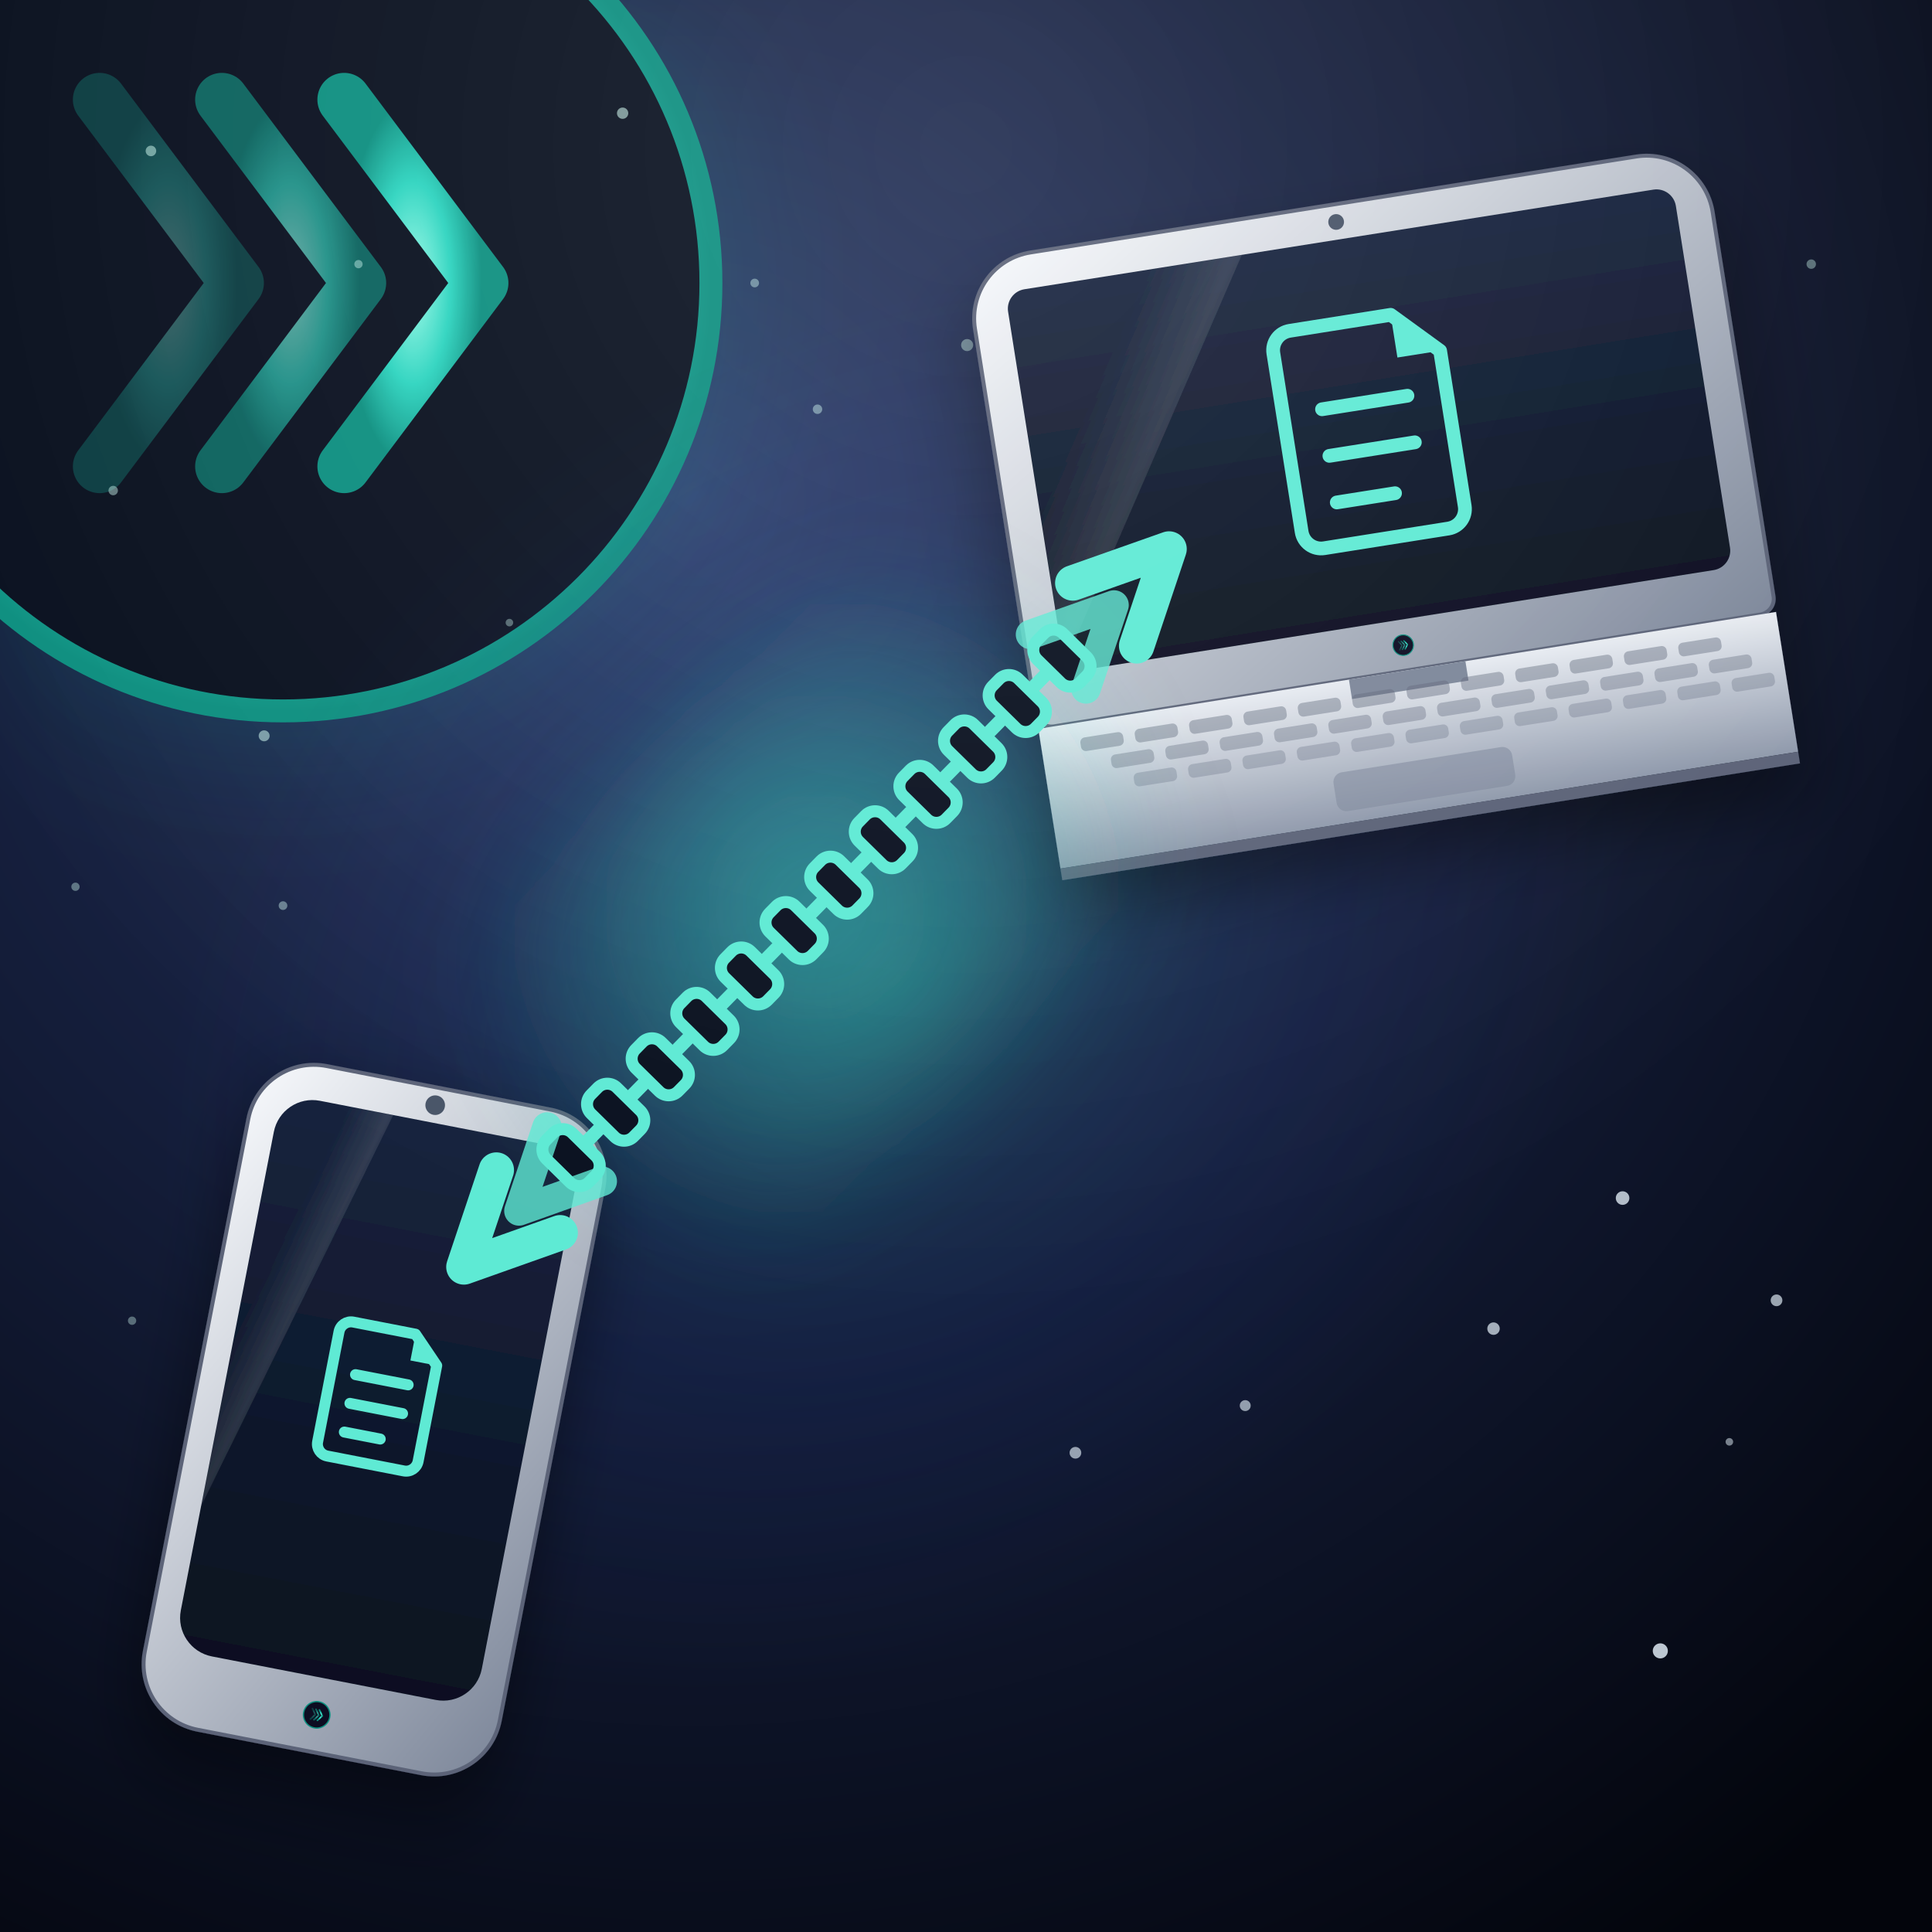
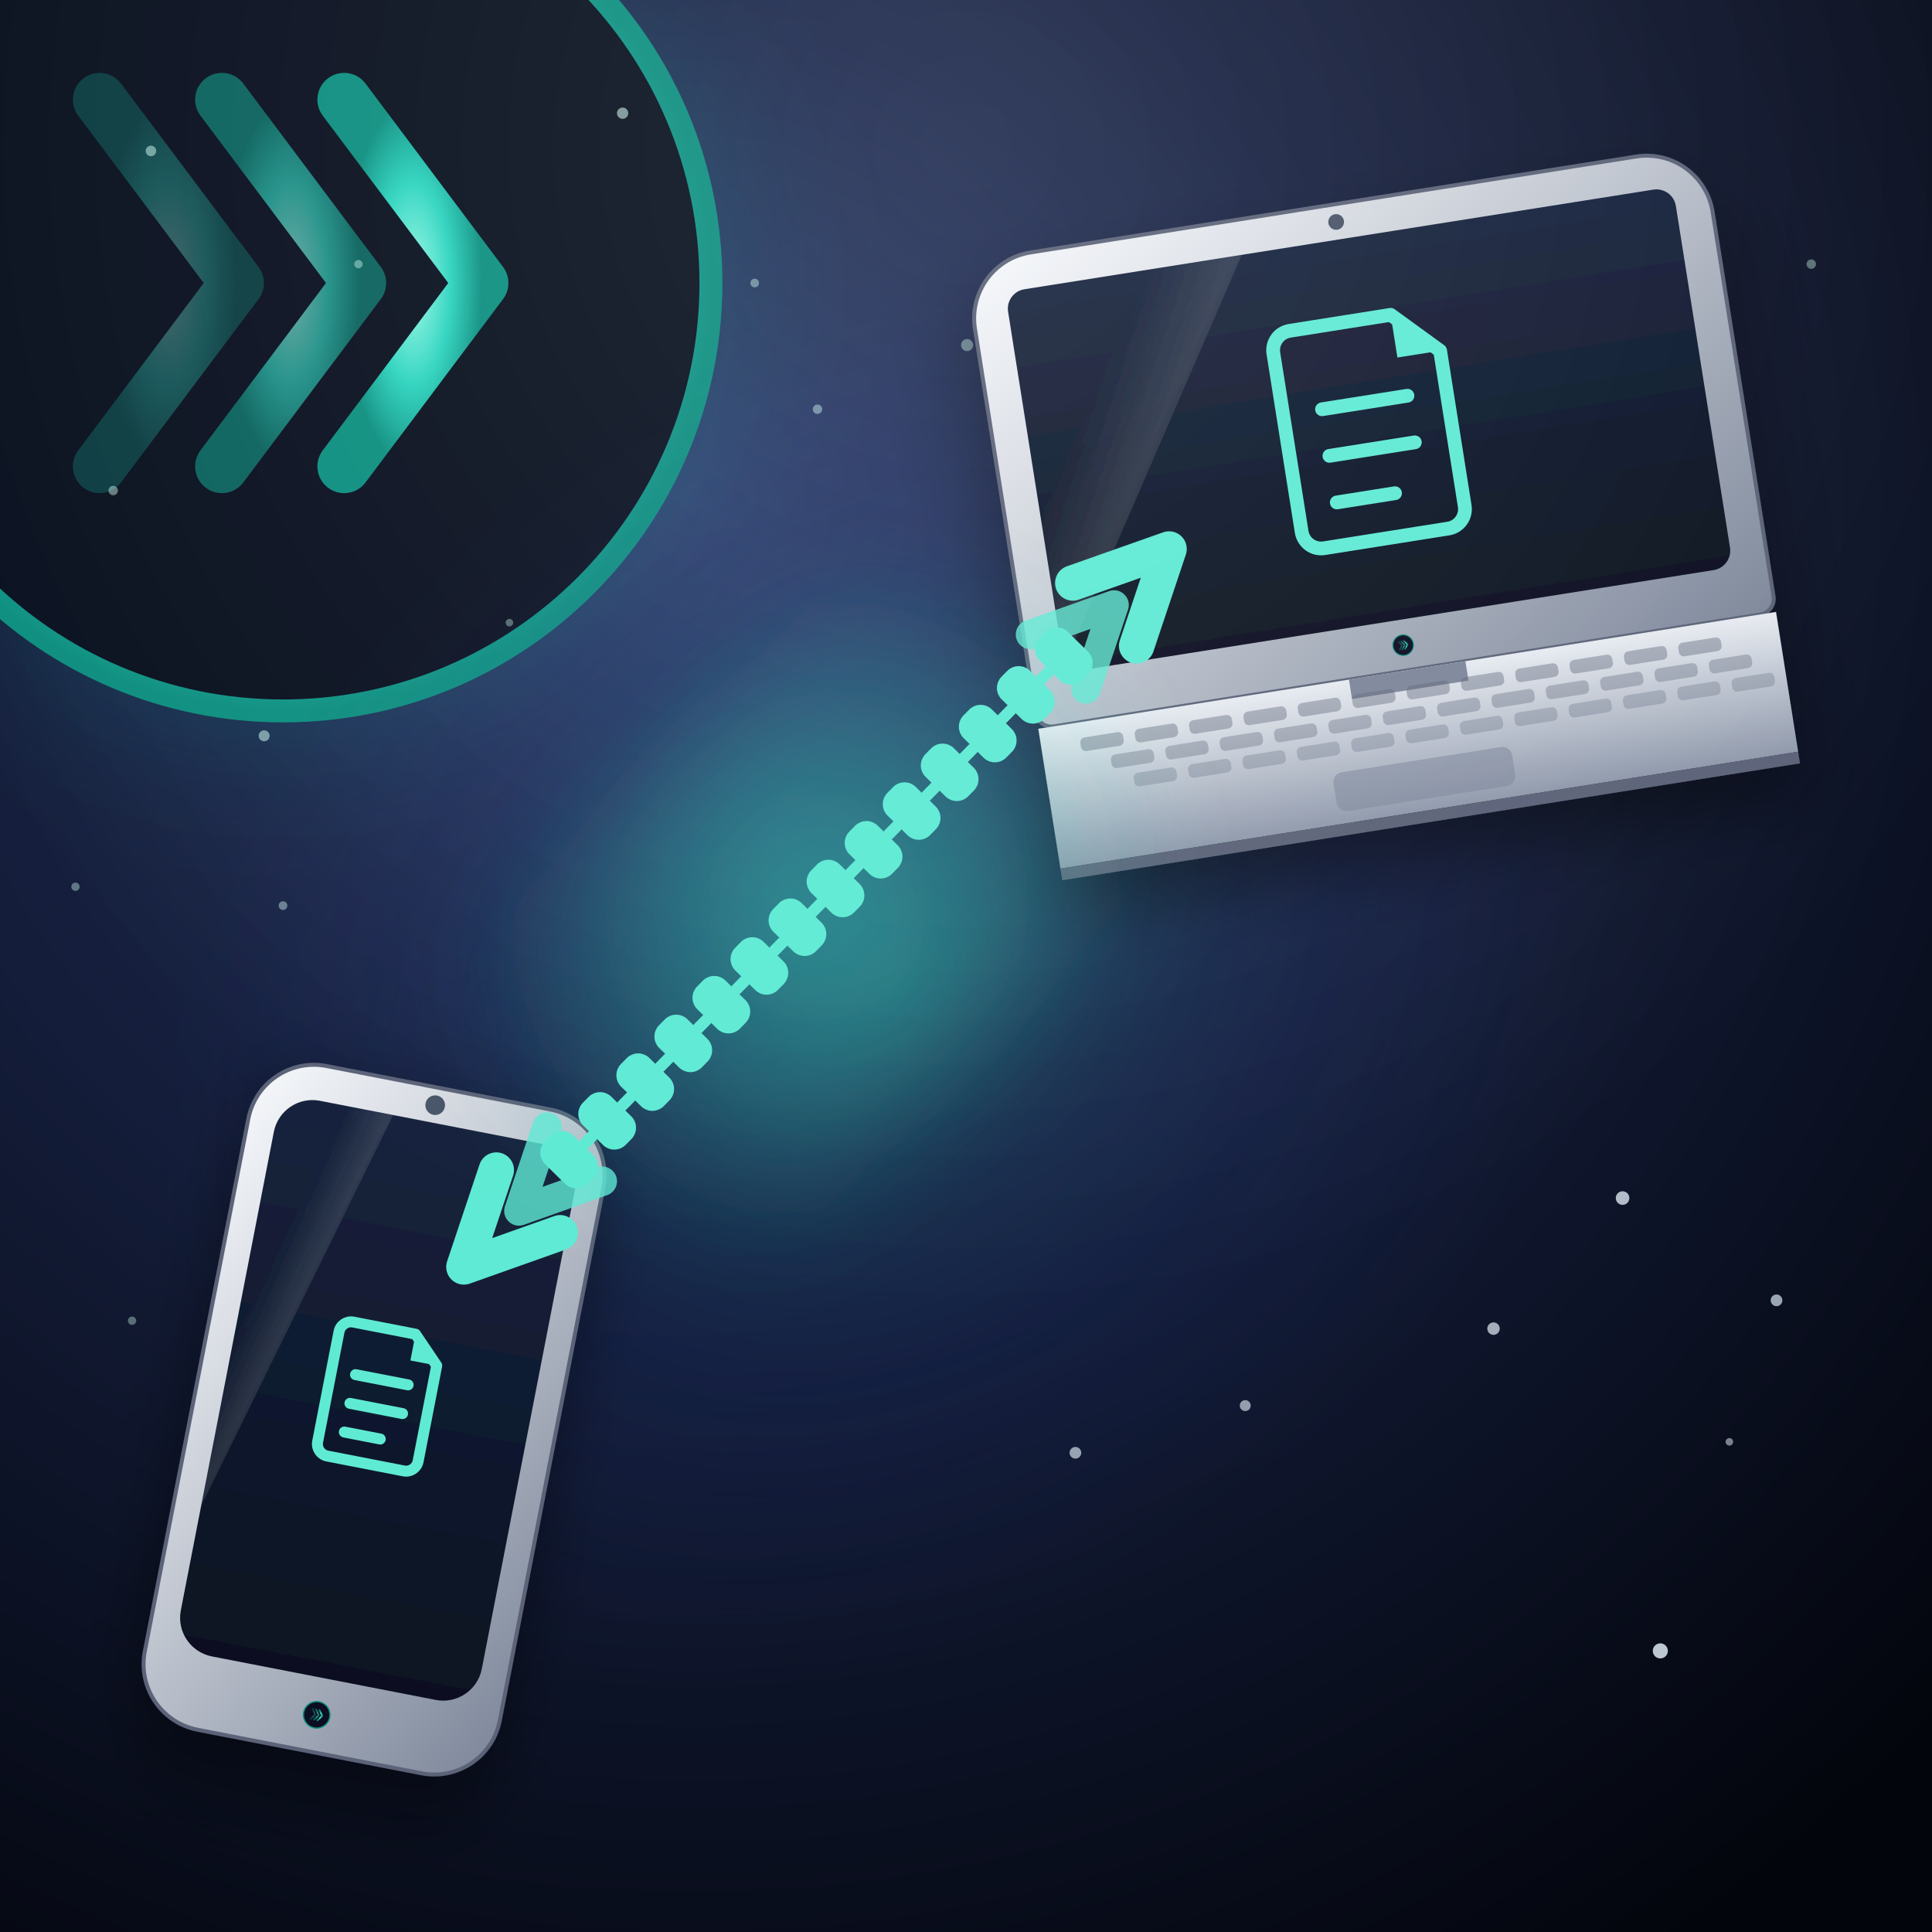
<svg xmlns="http://www.w3.org/2000/svg" width="1024" height="1024" viewBox="0 0 1024 1024">
  <defs>
    <radialGradient id="bg" cx="36%" cy="26%" r="90%">
      <stop offset="0%" stop-color="#2c3c6b" />
      <stop offset="40%" stop-color="#16203f" />
      <stop offset="100%" stop-color="#03050c" />
    </radialGradient>
    <radialGradient id="corridorGlow" cx="50%" cy="50%" r="50%">
      <stop offset="0%" stop-color="#2dd4bf" stop-opacity="0.18" />
      <stop offset="60%" stop-color="#2447a8" stop-opacity="0.09" />
      <stop offset="100%" stop-color="#2447a8" stop-opacity="0" />
    </radialGradient>
    <radialGradient id="planetBody" cx="62%" cy="28%" r="75%">
      <stop offset="0%" stop-color="#3fae9c" />
      <stop offset="35%" stop-color="#1c6b6a" />
      <stop offset="70%" stop-color="#0d3547" />
      <stop offset="100%" stop-color="#061224" />
    </radialGradient>
    <radialGradient id="atmosphereGlow" cx="62%" cy="28%" r="75%">
      <stop offset="85%" stop-color="#5eead4" stop-opacity="0" />
      <stop offset="97%" stop-color="#5eead4" stop-opacity="0.55" />
      <stop offset="100%" stop-color="#5eead4" stop-opacity="0" />
    </radialGradient>
    <radialGradient id="milkyway" cx="50%" cy="50%" r="50%">
      <stop offset="0%" stop-color="#9db4ff" stop-opacity="0.16" />
      <stop offset="55%" stop-color="#6d7fc9" stop-opacity="0.07" />
      <stop offset="100%" stop-color="#6d7fc9" stop-opacity="0" />
    </radialGradient>
    <linearGradient id="bodyLight" x1="0%" y1="0%" x2="100%" y2="100%">
      <stop offset="0%" stop-color="#eef2f7" />
      <stop offset="55%" stop-color="#c7cfdb" />
      <stop offset="100%" stop-color="#9aa4b5" />
    </linearGradient>
    <linearGradient id="bodyEdge" x1="0%" y1="0%" x2="100%" y2="100%">
      <stop offset="0%" stop-color="#f7f9fc" />
      <stop offset="100%" stop-color="#7d879a" />
    </linearGradient>
    <linearGradient id="bodySide" x1="0%" y1="0%" x2="100%" y2="100%">
      <stop offset="0%" stop-color="#606a7d" />
      <stop offset="100%" stop-color="#2b3242" />
    </linearGradient>
    <linearGradient id="keyDeck" x1="0%" y1="0%" x2="0%" y2="100%">
      <stop offset="0%" stop-color="#e7ebf1" />
      <stop offset="100%" stop-color="#8f99ab" />
    </linearGradient>
    <linearGradient id="glassShine" x1="0%" y1="0%" x2="100%" y2="100%">
      <stop offset="30%" stop-color="#ffffff" stop-opacity="0" />
      <stop offset="48%" stop-color="#ffffff" stop-opacity="0.12" />
      <stop offset="60%" stop-color="#ffffff" stop-opacity="0" />
    </linearGradient>
    <linearGradient id="screen" x1="0%" y1="0%" x2="0%" y2="100%">
      <stop offset="0%" stop-color="#16233d" />
      <stop offset="100%" stop-color="#0a1120" />
    </linearGradient>
    <linearGradient id="beam" x1="0%" y1="0%" x2="100%" y2="100%">
      <stop offset="0%" stop-color="#5eead4" />
      <stop offset="100%" stop-color="#22d3b8" />
    </linearGradient>
    <radialGradient id="beamGlow" cx="50%" cy="50%" r="50%">
      <stop offset="0%" stop-color="#2dd4bf" stop-opacity="0.55" />
      <stop offset="100%" stop-color="#2dd4bf" stop-opacity="0" />
    </radialGradient>
    <radialGradient id="topGloss" cx="50%" cy="8%" r="60%">
      <stop offset="0%" stop-color="#ffffff" stop-opacity="0.10" />
      <stop offset="100%" stop-color="#ffffff" stop-opacity="0" />
    </radialGradient>
    <filter id="softBlur" x="-60%" y="-60%" width="220%" height="220%">
      <feGaussianBlur stdDeviation="14" />
    </filter>
    <filter id="wideBlur" x="-100%" y="-100%" width="300%" height="300%">
      <feGaussianBlur stdDeviation="28" />
    </filter>
    <filter id="dropShadow" x="-50%" y="-50%" width="200%" height="200%">
      <feGaussianBlur in="SourceAlpha" stdDeviation="20" result="blur" />
      <feOffset in="blur" dx="0" dy="18" result="offsetBlur" />
      <feComponentTransfer in="offsetBlur" result="shadow">
        <feFuncA type="linear" slope="0.45" />
      </feComponentTransfer>
      <feMerge>
        <feMergeNode in="shadow" />
        <feMergeNode in="SourceGraphic" />
      </feMerge>
    </filter>
    <clipPath id="laptopClip">
      <rect x="-172" y="-122" width="344" height="196" rx="10" />
    </clipPath>
    <clipPath id="phoneClip">
      <rect x="-78" y="-154" width="156" height="288" rx="20" />
    </clipPath>
    <clipPath id="deckClip">
      <rect x="-190" y="100" width="380" height="72" />
    </clipPath>
    <g id="logoSL">
      <circle cx="0" cy="0" r="15" fill="#0a1120" stroke="url(#badgeGrad)" stroke-width="1.4" />
      <g fill="none" stroke="url(#badgeGrad)" stroke-width="1.8" stroke-linecap="round" stroke-linejoin="round">
        <polyline points="-6,-6 -1.5,0 -6,6" opacity="0.35" />
        <polyline points="-2,-6 2.5,0 -2,6" opacity="0.65" />
        <polyline points="2,-6 6.5,0 2,6" opacity="1.0" />
      </g>
    </g>
    <radialGradient id="badgeGrad" x1="0%" y1="0%" x2="100%" y2="100%">
      <stop offset="0%" stop-color="#9ffbe9" />
      <stop offset="55%" stop-color="#2dd4bf" />
      <stop offset="100%" stop-color="#0e8f80" />
    </radialGradient>
    <radialGradient id="badgeGlow" cx="50%" cy="50%" r="50%">
      <stop offset="0%" stop-color="#2dd4bf" stop-opacity="0.5" />
      <stop offset="100%" stop-color="#2dd4bf" stop-opacity="0" />
    </radialGradient>
    <filter id="badgeBlur" x="-80%" y="-80%" width="260%" height="260%">
      <feGaussianBlur stdDeviation="10" />
    </filter>
  </defs>
  <rect x="0" y="0" width="1024" height="1024" fill="url(#bg)" />
  <g transform="translate(150,150) scale(4.05)">
    <circle cx="0" cy="0" r="66" fill="url(#badgeGlow)" filter="url(#badgeBlur)" />
    <circle cx="0" cy="0" r="56" fill="#0a1120" stroke="url(#badgeGrad)" stroke-width="3" />
    <g fill="none" stroke="url(#badgeGrad)" stroke-width="7" stroke-linecap="round" stroke-linejoin="round">
      <polyline points="-24,-24 -6,0 -24,24" opacity="0.35" />
      <polyline points="-8,-24 10,0 -8,24" opacity="0.65" />
      <polyline points="8,-24 26,0 8,24" opacity="1.0" />
    </g>
  </g>
  <ellipse cx="475" cy="520" rx="430" ry="330" fill="url(#corridorGlow)" transform="rotate(-40 475 520)" />
  <g fill="#eaf6ff">
    <circle cx="860" cy="635" r="3.6" opacity="0.75" />
    <circle cx="880" cy="875" r="4.0" opacity="0.8" />
    <circle cx="791.6" cy="704.2" r="3.3" opacity="0.68" />
    <circle cx="941.6" cy="689.2" r="3.1" opacity="0.65" />
    <circle cx="916.6" cy="764.2" r="2.0" opacity="0.5" />
    <circle cx="660" cy="745" r="2.9" opacity="0.6" />
    <circle cx="570" cy="770" r="3.1" opacity="0.62" />
  </g>
  <g>
    <circle cx="512.6" cy="182.9" r="3.2" fill="#cdf7ee" opacity="0.5" />
    <circle cx="433.3" cy="216.9" r="2.5" fill="#cdf7ee" opacity="0.46" />
    <circle cx="150.0" cy="480.0" r="2.3" fill="#cdf7ee" opacity="0.44" />
    <circle cx="610.0" cy="130.0" r="2.6" fill="#cdf7ee" opacity="0.46" />
    <circle cx="70.0" cy="700.0" r="2.2" fill="#cdf7ee" opacity="0.38" />
    <circle cx="960.0" cy="140.0" r="2.5" fill="#cdf7ee" opacity="0.4" />
    <circle cx="250.0" cy="620.0" r="2.0" fill="#cdf7ee" opacity="0.32" />
    <circle cx="80.0" cy="80.0" r="2.8" fill="#cdf7ee" opacity="0.52" />
    <circle cx="190.0" cy="140.0" r="2.2" fill="#cdf7ee" opacity="0.44" />
    <circle cx="330.0" cy="60.0" r="3.0" fill="#cdf7ee" opacity="0.58" />
    <circle cx="60.0" cy="260.0" r="2.5" fill="#cdf7ee" opacity="0.46" />
    <circle cx="270.0" cy="330.0" r="2.0" fill="#cdf7ee" opacity="0.38" />
    <circle cx="140.0" cy="390.0" r="2.9" fill="#cdf7ee" opacity="0.54" />
    <circle cx="400.0" cy="150.0" r="2.3" fill="#cdf7ee" opacity="0.44" />
    <circle cx="40.0" cy="470.0" r="2.2" fill="#cdf7ee" opacity="0.4" />
  </g>
  <g transform="translate(-62.16,-60.08) scale(1.0417)">
    <g transform="translate(760,300) rotate(-9)" filter="url(#dropShadow)">
      <path d="M -156,-140 L 156,-140 A 34,34 0 0 1 190,-106 L 190,92 A 8,8 0 0 1 182,100 L -182,100 A 8,8 0 0 1 -190,92 L -190,-106 A 34,34 0 0 1 -156,-140 Z" fill="url(#bodyEdge)" stroke="#5b6478" stroke-width="2" />
      <circle cx="0" cy="-131" r="4" fill="#4a5568" />
      <rect x="-172" y="-122" width="344" height="196" rx="10" fill="url(#screen)" />
      <g transform="translate(0,-24)">
        <path d="M -32,-56 L 20,-56 L 42,-34 L 42,46 A 10,10 0 0 1 32,56 L -32,56 A 10,10 0 0 1 -42,46 L -42,-46 A 10,10 0 0 1 -32,-56 Z" fill="none" stroke="#5eead4" stroke-width="7" stroke-linejoin="round" />
        <path d="M 20,-56 L 42,-34 L 20,-34 Z" fill="#5eead4" />
        <line x1="-22" y1="-14" x2="22" y2="-14" stroke="#5eead4" stroke-width="7" stroke-linecap="round" />
        <line x1="-22" y1="10" x2="22" y2="10" stroke="#5eead4" stroke-width="7" stroke-linecap="round" />
        <line x1="-22" y1="34" x2="8" y2="34" stroke="#5eead4" stroke-width="7" stroke-linecap="round" />
      </g>
      <g clip-path="url(#laptopClip)">
        <polygon points="-172,-122 -50,-122 -172,70" fill="url(#glassShine)" />
      </g>
      <polygon points="-190,100 190,100 190,172 -190,172" fill="url(#keyDeck)" />
      <polygon points="-190,172 190,172 190,178 -190,178" fill="#5b6478" />
      <rect x="-30" y="100" width="60" height="10" fill="#7d879a" />
      <use href="#logoSL" transform="translate(0,87) scale(0.35)" />
      <g clip-path="url(#deckClip)">
        <rect x="-170.0" y="108" width="22" height="7" rx="2.5" fill="#5b6478" opacity="0.42" />
        <rect x="-142.0" y="108" width="22" height="7" rx="2.5" fill="#5b6478" opacity="0.42" />
        <rect x="-114.0" y="108" width="22" height="7" rx="2.5" fill="#5b6478" opacity="0.42" />
        <rect x="-86.0" y="108" width="22" height="7" rx="2.5" fill="#5b6478" opacity="0.42" />
        <rect x="-58.0" y="108" width="22" height="7" rx="2.5" fill="#5b6478" opacity="0.42" />
        <rect x="-30.0" y="108" width="22" height="7" rx="2.5" fill="#5b6478" opacity="0.42" />
        <rect x="-2.0" y="108" width="22" height="7" rx="2.5" fill="#5b6478" opacity="0.42" />
        <rect x="26.0" y="108" width="22" height="7" rx="2.5" fill="#5b6478" opacity="0.42" />
        <rect x="54.0" y="108" width="22" height="7" rx="2.5" fill="#5b6478" opacity="0.42" />
        <rect x="82.0" y="108" width="22" height="7" rx="2.5" fill="#5b6478" opacity="0.42" />
        <rect x="110.0" y="108" width="22" height="7" rx="2.5" fill="#5b6478" opacity="0.42" />
        <rect x="138.0" y="108" width="22" height="7" rx="2.5" fill="#5b6478" opacity="0.42" />
        <rect x="-156.0" y="119" width="22" height="7" rx="2.5" fill="#5b6478" opacity="0.36" />
        <rect x="-128.0" y="119" width="22" height="7" rx="2.5" fill="#5b6478" opacity="0.36" />
        <rect x="-100.0" y="119" width="22" height="7" rx="2.5" fill="#5b6478" opacity="0.36" />
        <rect x="-72.0" y="119" width="22" height="7" rx="2.5" fill="#5b6478" opacity="0.36" />
        <rect x="-44.0" y="119" width="22" height="7" rx="2.5" fill="#5b6478" opacity="0.36" />
        <rect x="-16.0" y="119" width="22" height="7" rx="2.5" fill="#5b6478" opacity="0.36" />
        <rect x="12.0" y="119" width="22" height="7" rx="2.5" fill="#5b6478" opacity="0.36" />
        <rect x="40.0" y="119" width="22" height="7" rx="2.5" fill="#5b6478" opacity="0.36" />
        <rect x="68.0" y="119" width="22" height="7" rx="2.5" fill="#5b6478" opacity="0.36" />
        <rect x="96.0" y="119" width="22" height="7" rx="2.5" fill="#5b6478" opacity="0.36" />
        <rect x="124.0" y="119" width="22" height="7" rx="2.5" fill="#5b6478" opacity="0.36" />
        <rect x="152.0" y="119" width="22" height="7" rx="2.5" fill="#5b6478" opacity="0.36" />
        <rect x="-146.0" y="130" width="22" height="7" rx="2.5" fill="#5b6478" opacity="0.3" />
        <rect x="-118.0" y="130" width="22" height="7" rx="2.5" fill="#5b6478" opacity="0.3" />
        <rect x="-90.0" y="130" width="22" height="7" rx="2.5" fill="#5b6478" opacity="0.3" />
        <rect x="-62.0" y="130" width="22" height="7" rx="2.5" fill="#5b6478" opacity="0.3" />
        <rect x="-34.0" y="130" width="22" height="7" rx="2.5" fill="#5b6478" opacity="0.3" />
        <rect x="-6.0" y="130" width="22" height="7" rx="2.5" fill="#5b6478" opacity="0.3" />
        <rect x="22.0" y="130" width="22" height="7" rx="2.5" fill="#5b6478" opacity="0.3" />
        <rect x="50.0" y="130" width="22" height="7" rx="2.5" fill="#5b6478" opacity="0.3" />
        <rect x="78.0" y="130" width="22" height="7" rx="2.5" fill="#5b6478" opacity="0.3" />
        <rect x="106.0" y="130" width="22" height="7" rx="2.5" fill="#5b6478" opacity="0.3" />
        <rect x="134.0" y="130" width="22" height="7" rx="2.5" fill="#5b6478" opacity="0.3" />
        <rect x="162.0" y="130" width="22" height="7" rx="2.5" fill="#5b6478" opacity="0.3" />
      </g>
      <rect x="-46" y="146" width="92" height="20" rx="5" fill="#7d879a" opacity="0.55" />
    </g>
    <g transform="translate(250,780) rotate(11)" filter="url(#dropShadow)">
      <rect x="-92" y="-172" width="184" height="344" rx="34" fill="url(#bodyEdge)" stroke="#5b6478" stroke-width="2" />
      <circle cx="0" cy="-163" r="5" fill="#4a5568" />
      <rect x="-78" y="-154" width="156" height="288" rx="20" fill="url(#screen)" />
      <g transform="translate(0,-12) scale(0.62)">
        <path d="M -32,-56 L 20,-56 L 42,-34 L 42,46 A 10,10 0 0 1 32,56 L -32,56 A 10,10 0 0 1 -42,46 L -42,-46 A 10,10 0 0 1 -32,-56 Z" fill="none" stroke="#5eead4" stroke-width="9" stroke-linejoin="round" />
        <path d="M 20,-56 L 42,-34 L 20,-34 Z" fill="#5eead4" />
        <line x1="-22" y1="-14" x2="22" y2="-14" stroke="#5eead4" stroke-width="9" stroke-linecap="round" />
        <line x1="-22" y1="10" x2="22" y2="10" stroke="#5eead4" stroke-width="9" stroke-linecap="round" />
        <line x1="-22" y1="34" x2="8" y2="34" stroke="#5eead4" stroke-width="9" stroke-linecap="round" />
      </g>
      <g clip-path="url(#phoneClip)">
        <polygon points="-78,-154 -20,-154 -78,60" fill="url(#glassShine)" />
      </g>
      <use href="#logoSL" transform="translate(0,153) scale(0.45)" />
    </g>
    <g>
      <line x1="295.7" y1="702.3" x2="654.5" y2="337.0" stroke="url(#beamGlow)" stroke-width="220" filter="url(#wideBlur)" />
-       <g transform="translate(475.1,519.6) rotate(-45.5) scale(3.811) translate(-49.20,-8)">
-         <g fill="#0a1120" stroke="#5eead4" stroke-width="1.6" stroke-linecap="round">
+       <g transform="translate(475.1,519.6) rotate(-45.5) scale(3.250) translate(-57.70,-8)">
+         <g fill="#5eead4" stroke="#5eead4" stroke-width="1.4" stroke-linecap="round">
          <rect x="0.00" y="4" width="4.9" height="8" rx="1.8" />
          <rect x="8.50" y="4" width="4.9" height="8" rx="1.8" />
          <rect x="17.00" y="4" width="4.9" height="8" rx="1.8" />
          <rect x="25.50" y="4" width="4.9" height="8" rx="1.8" />
          <rect x="34.00" y="4" width="4.9" height="8" rx="1.8" />
          <rect x="42.50" y="4" width="4.9" height="8" rx="1.8" />
          <rect x="51.00" y="4" width="4.9" height="8" rx="1.8" />
          <rect x="59.50" y="4" width="4.9" height="8" rx="1.8" />
          <rect x="68.00" y="4" width="4.9" height="8" rx="1.8" />
          <rect x="76.50" y="4" width="4.9" height="8" rx="1.8" />
          <rect x="85.00" y="4" width="4.9" height="8" rx="1.8" />
          <rect x="93.50" y="4" width="4.9" height="8" rx="1.8" />
+           <rect x="102.00" y="4" width="4.9" height="8" rx="1.8" />
+           <rect x="110.50" y="4" width="4.9" height="8" rx="1.8" />
        </g>
        <g stroke="#5eead4" stroke-width="1.8" stroke-linecap="round">
-           <path d="M5.80 8h1.8M14.30 8h1.8M22.80 8h1.8M31.30 8h1.8M39.80 8h1.8M48.30 8h1.8M56.80 8h1.8M65.30 8h1.8M73.80 8h1.8M82.30 8h1.8M90.80 8h1.8" fill="none" />
+           <path d="M5.80 8h1.8M14.30 8h1.8M22.80 8h1.8M31.30 8h1.8M39.80 8h1.8M48.30 8h1.8M56.80 8h1.8M65.30 8h1.8M73.80 8h1.8M82.30 8h1.8M90.80 8h1.8M99.30 8h1.8M107.80 8h1.8" fill="none" />
        </g>
      </g>
      <polyline points="344.7,684.9 295.7,702.3 312.2,653.0" fill="none" stroke="#5eead4" stroke-width="18" stroke-linecap="round" stroke-linejoin="round" />
      <polyline points="366.1,658.7 323.7,673.8 338.0,631.1" fill="none" stroke="#5eead4" stroke-width="15" stroke-linecap="round" stroke-linejoin="round" opacity="0.8" />
      <polyline points="605.5,354.3 654.5,337.0 638.0,386.3" fill="none" stroke="#5eead4" stroke-width="18" stroke-linecap="round" stroke-linejoin="round" />
      <polyline points="584.0,380.5 626.5,365.5 612.2,408.2" fill="none" stroke="#5eead4" stroke-width="15" stroke-linecap="round" stroke-linejoin="round" opacity="0.8" />
    </g>
  </g>
  <rect x="0" y="0" width="1024" height="1024" fill="url(#topGloss)" />
</svg>
